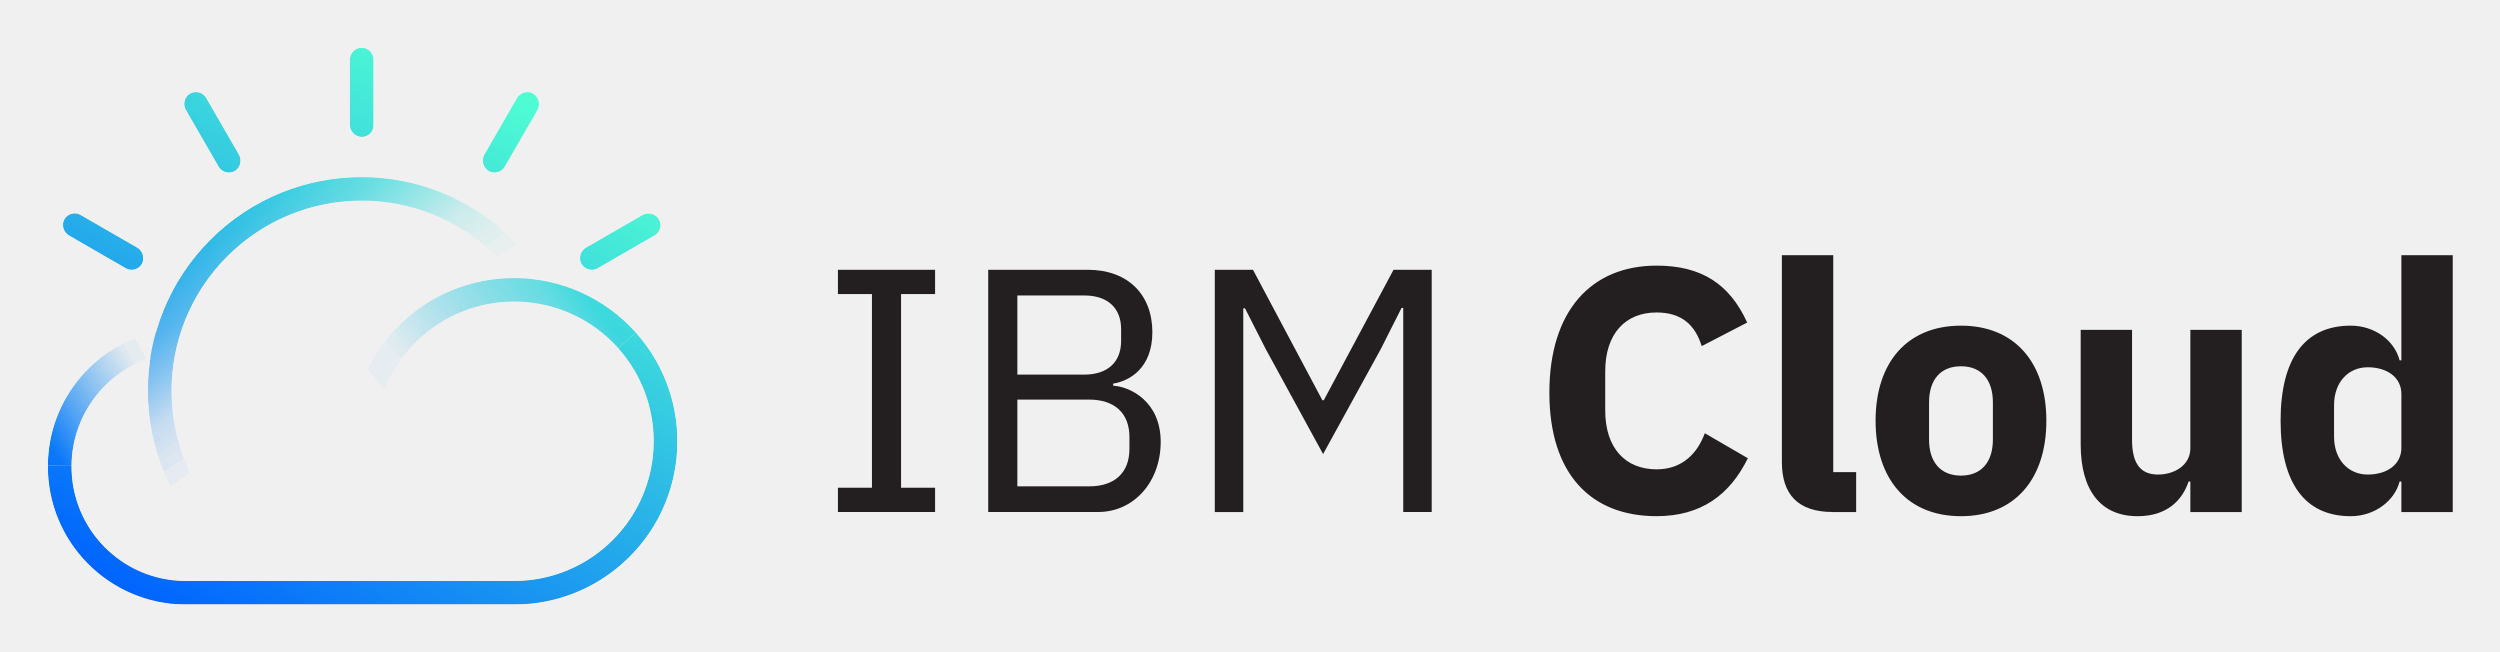
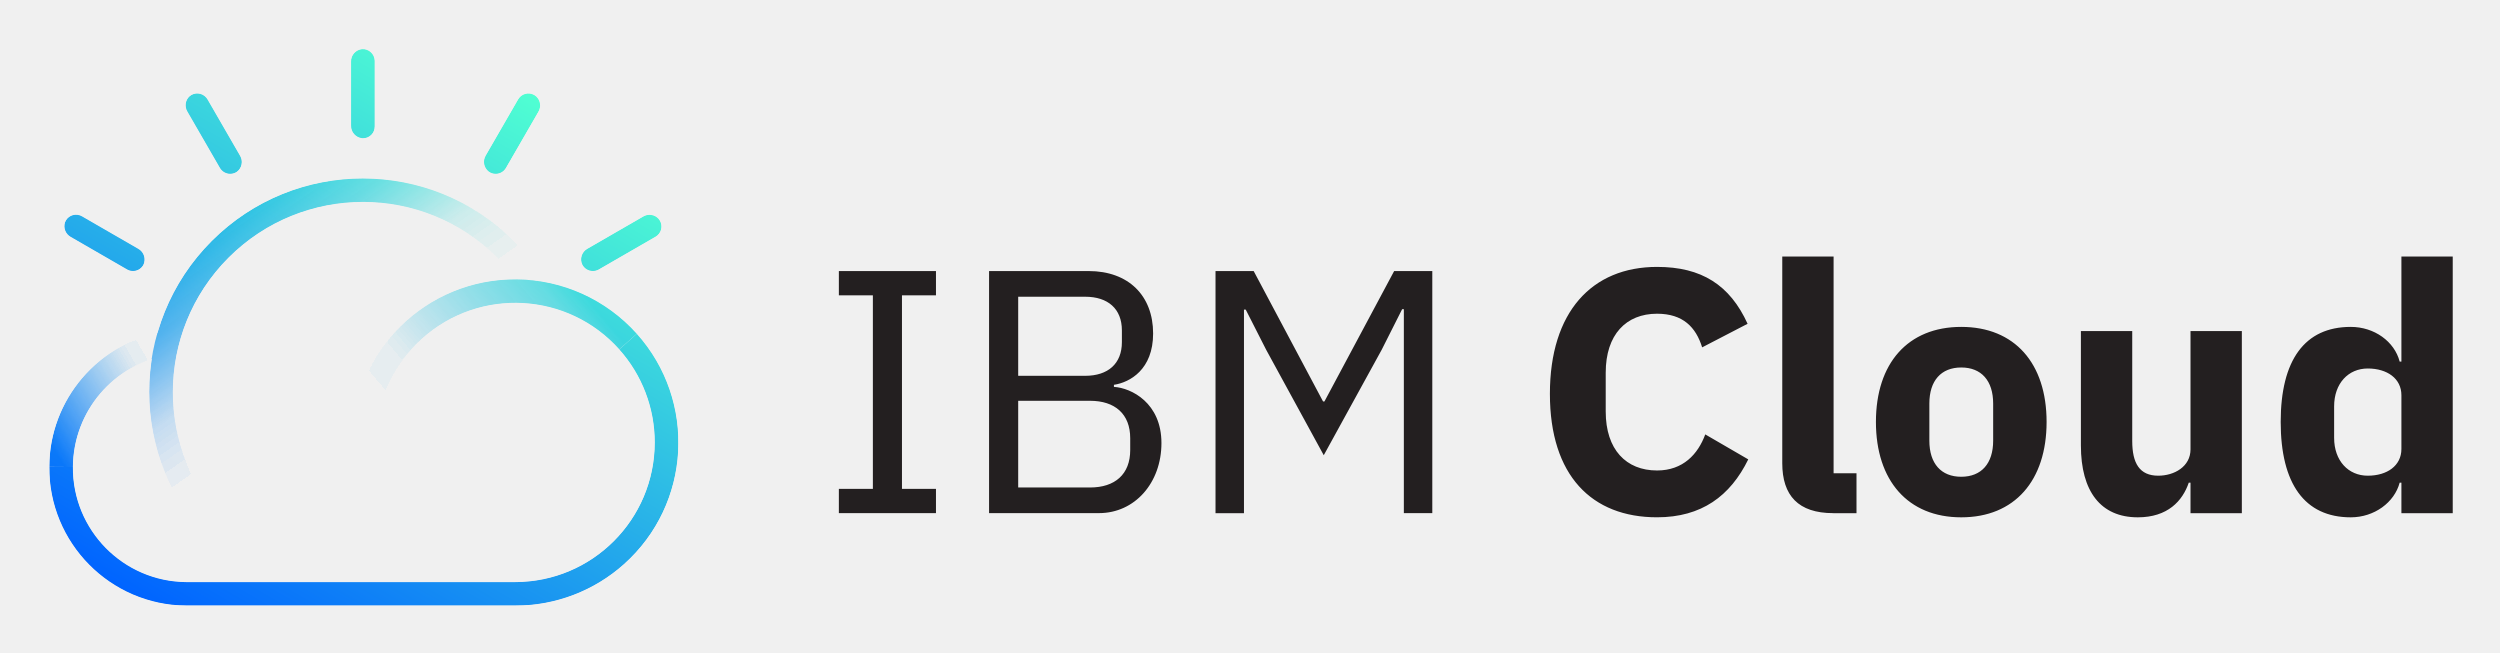
- <svg xmlns="http://www.w3.org/2000/svg" role="img" viewBox="-9.14 -8.64 891.28 232.28">
+ <svg xmlns="http://www.w3.org/2000/svg" role="img" viewBox="-9.65 -9.15 891.80 232.80">
  <style>svg {enable-background:new 0 0 874.79 215.49}</style>
  <style>.st2{fill:#fff}</style>
  <path id="IBM_Cloud" fill="#231f20" d="M289.59 173.9v-8.66h12.13V96.2h-12.13v-8.66h34.64v8.66H312.1v69.04h12.13v8.66h-34.64zm53.58-86.36h35.51c14.23 0 23.01 8.78 23.01 22.27 0 12.87-8.29 17.45-13.98 18.31v.74c6.19.37 16.95 5.69 16.95 20.04 0 14.23-9.53 24.99-22.27 24.99h-39.22V87.54zm10.39 37.37h23.88c8.17 0 13.11-4.33 13.11-12v-4.21c0-7.67-4.95-12-13.11-12h-23.88v28.21zm0 39.84h25.61c8.91 0 14.35-4.7 14.35-13.36v-4.21c0-8.66-5.44-13.36-14.35-13.36h-25.61v30.93zm137.58-63.6h-.62l-7.3 14.48-20.66 37.61-20.54-37.61-7.3-14.35h-.62v72.63h-10.15V87.54h13.61l24.75 46.52h.49l24.87-46.52h13.61v86.36h-10.15v-72.75zm52.09 30.19c0-29.2 14.97-45.28 38.23-45.28 15.84 0 25.98 6.43 32.29 20.29l-16.21 8.41c-2.23-7.18-6.81-12-16.09-12-11.01 0-18.31 7.42-18.31 21.03v13.86c0 13.61 7.3 21.03 18.31 21.03 9.28 0 14.6-5.81 17.2-12.87l15.34 8.91c-6.43 13.11-16.7 20.66-32.54 20.66-23.25.01-38.22-14.84-38.22-44.04zm101.08 42.56c-12.5 0-18.19-6.31-18.19-17.82V82.35h18.31v77.33h8.17v14.23h-8.29zm15.22-32.54c0-20.91 11.38-33.9 30.44-33.9 19.05 0 30.44 12.99 30.44 33.9 0 20.91-11.38 34.03-30.44 34.03-19.05 0-30.44-13.12-30.44-34.03zm41.82 6.69v-13.24c0-8.17-4.21-12.87-11.38-12.87-7.18 0-11.38 4.7-11.38 12.87v13.24c0 8.17 4.21 12.87 11.38 12.87 7.18-.01 11.38-4.71 11.38-12.87zm70.4 14.97h-.62c-2.23 6.56-7.55 12.37-18.19 12.37-13.24 0-20.29-9.28-20.29-25.61v-40.83h18.31v39.22c0 7.92 2.6 12.37 9.28 12.37 5.69 0 11.51-3.22 11.51-9.4v-42.19h18.31v64.96h-18.31v-10.89zm75.23 0h-.62c-1.86 7.05-9.03 12.37-17.45 12.37-16.46 0-24.99-12-24.99-34.03 0-22.02 8.54-33.9 24.99-33.9 8.41 0 15.59 5.2 17.45 12.37h.62V82.35h18.31v91.56h-18.31v-10.89zm0-12.01v-19.18c0-5.94-5.07-9.53-12-9.53s-12 5.32-12 13.49v11.26c0 8.17 5.07 13.49 12 13.49s12-3.59 12-9.53z" />
  <g id="Layer_2">
    <defs>
      <filter id="Adobe_OpacityMaskFilter" width="224.49" height="198.62" x="7.93" y="8.26" filterUnits="userSpaceOnUse">
        <feColorMatrix values="1 0 0 0 0 0 1 0 0 0 0 0 1 0 0 0 0 0 1 0" />
      </filter>
    </defs>
    <mask id="SVGID_2_" width="224.49" height="198.62" x="7.93" y="8.26" maskUnits="userSpaceOnUse">
      <g filter="url(#Adobe_OpacityMaskFilter)">
        <path d="M-17.04-5.3h271.76v226.82H-17.04z" />
        <path d="M37.72 87.65c-.74 0-1.48-.2-2.12-.57L15.54 75.5a4.42 4.42 0 0 1-2.09-5.23 4.258 4.258 0 0 1 5.44-2.57c.24.08.47.19.69.32L39.64 79.6a4.411 4.411 0 0 1 1.85 5.77 4.25 4.25 0 0 1-3.77 2.28zM72.4 52.98c-1.52 0-2.92-.81-3.68-2.13L57.13 30.79c-1.1-1.81-.77-4.15.81-5.58a4.25 4.25 0 0 1 5.99.5c.16.19.31.4.44.62l11.58 20.05c1.18 1.94.7 4.47-1.12 5.83-.72.51-1.57.77-2.43.77zm43.1-17.21V12.91a4.437 4.437 0 0 1 4.06-4.52 4.255 4.255 0 0 1 4.44 4.05v23.6c0 2.35-1.9 4.25-4.25 4.25h-.19a4.437 4.437 0 0 1-4.06-4.52zm51.6 17.21c-.87 0-1.71-.27-2.42-.76a4.422 4.422 0 0 1-1.12-5.84l11.57-20.04a4.264 4.264 0 0 1 5.81-1.56c.22.13.43.27.62.44a4.407 4.407 0 0 1 .81 5.58l-11.58 20.06a4.282 4.282 0 0 1-3.69 2.12zm34.68 34.67a4.26 4.26 0 0 1-3.77-2.27 4.399 4.399 0 0 1 1.85-5.77l19.89-11.48a4.376 4.376 0 0 1 5.52.8 4.246 4.246 0 0 1-.45 5.99c-.2.17-.41.33-.64.46l-20.28 11.7c-.65.37-1.38.57-2.12.57z" class="st2" />
        <linearGradient id="SVGID_1_" x1="-1715.326" x2="-1561.168" y1="8007.917" y2="7980.736" gradientTransform="scale(-.5716 .5716) rotate(-45 -10336.442 2326.147)" gradientUnits="userSpaceOnUse">
          <stop offset=".195" stop-color="#fff" stop-opacity="0" />
          <stop offset=".287" stop-color="#fff" stop-opacity=".03" />
          <stop offset=".501" stop-color="#fff" stop-opacity=".2" />
          <stop offset=".793" stop-color="#fff" stop-opacity=".74" />
          <stop offset="1" stop-color="#fff" />
        </linearGradient>
        <path fill="url(#SVGID_1_)" d="M65.84 184.67c-29.77-29.78-29.76-78.06.02-107.83 29.77-29.76 78.03-29.76 107.8 0 2.15 2.15 4.18 4.43 6.06 6.83 1.31 1.66 2.56 3.39 3.71 5.13l-7.09 4.68a68.247 68.247 0 0 0-3.29-4.56 69.18 69.18 0 0 0-5.4-6.08c-26.46-26.44-69.35-26.44-95.81.02-26.45 26.46-26.45 69.35 0 95.8l-6 6.01z" />
        <path d="M174.1 207H56.76c-27.2-.19-49.09-22.38-48.91-49.58v-.03l8.5.06c-.17 22.51 17.94 40.89 40.44 41.05h117.28c27.48.01 49.76-22.25 49.77-49.73 0-12.25-4.51-24.07-12.67-33.19l6.33-5.66c21.45 23.98 19.4 60.8-4.58 82.25A58.202 58.202 0 0 1 174.1 207z" class="st2" />
        <linearGradient id="SVGID_3_" x1="1656.833" x2="1747.19" y1="-2331.214" y2="-2279.046" gradientTransform="matrix(.5716 0 0 -.5716 -944.203 -1183.804)" gradientUnits="userSpaceOnUse">
          <stop offset=".08" stop-color="#fff" />
          <stop offset=".753" stop-color="#fff" stop-opacity=".07" />
          <stop offset=".875" stop-color="#fff" stop-opacity="0" />
        </linearGradient>
        <path fill="url(#SVGID_3_)" d="M16.35 157.45l-8.5-.06c.15-23.9 17.46-44.23 41.04-48.2l1.42 8.38c-19.51 3.28-33.84 20.11-33.96 39.88z" />
        <linearGradient id="SVGID_4_" x1="1863.37" x2="2000.813" y1="-2341.058" y2="-2225.73" gradientTransform="matrix(.5716 0 0 -.5716 -944.203 -1183.804)" gradientUnits="userSpaceOnUse">
          <stop offset=".138" stop-color="#fff" stop-opacity="0" />
          <stop offset=".32" stop-color="#fff" stop-opacity=".07" />
          <stop offset=".847" stop-color="#fff" stop-opacity=".764" />
          <stop offset=".947" stop-color="#fff" />
        </linearGradient>
        <path fill="url(#SVGID_4_)" d="M124.34 148.38l-8.49-.06c.24-32.17 26.51-58.05 58.68-57.81 16.42.12 32.03 7.17 42.97 19.41l-6.33 5.66c-18.32-20.48-49.77-22.23-70.25-3.91a49.813 49.813 0 0 0-16.58 36.71z" />
      </g>
    </mask>
    <linearGradient id="SVGID_5_" x1="177.537" x2="64.369" y1="137.109" y2="-58.904" gradientTransform="matrix(1 0 0 -1 0 159.746)" gradientUnits="userSpaceOnUse">
      <stop offset="0" stop-color="#50ffd2" />
      <stop offset="1" stop-color="#0064ff" />
    </linearGradient>
    <path fill="url(#SVGID_5_)" d="M37.81 87.52c-.74 0-1.48-.2-2.12-.57L15.63 75.37a4.42 4.42 0 0 1-2.09-5.23 4.258 4.258 0 0 1 5.44-2.57c.24.08.47.19.69.32l20.06 11.59a4.411 4.411 0 0 1 1.85 5.77 4.28 4.28 0 0 1-3.77 2.27zm34.67-34.67c-1.52 0-2.92-.81-3.68-2.13L57.22 30.66c-1.1-1.81-.77-4.15.81-5.57a4.25 4.25 0 0 1 5.99.5c.16.19.31.4.44.62l11.57 20.05c1.18 1.94.7 4.47-1.12 5.83-.71.49-1.56.76-2.43.76zm43.11-17.21V12.78a4.437 4.437 0 0 1 4.06-4.52 4.255 4.255 0 0 1 4.44 4.05c0 .06.01.13.01.19v23.41c0 2.35-1.9 4.25-4.25 4.25h-.19c-2.35-.2-4.13-2.18-4.07-4.52zm51.6 17.21c-.87 0-1.71-.27-2.42-.76a4.422 4.422 0 0 1-1.12-5.84l11.57-20.04a4.26 4.26 0 0 1 5.81-1.56c.22.13.43.27.62.44a4.42 4.42 0 0 1 .81 5.57l-11.58 20.06a4.27 4.27 0 0 1-3.69 2.13zm34.67 34.67a4.26 4.26 0 0 1-3.77-2.27c-1.01-2.11-.2-4.65 1.85-5.77L219.83 68c1.8-1.09 4.11-.76 5.52.8a4.246 4.246 0 0 1-.45 5.99c-.2.17-.41.33-.64.46l-20.28 11.71c-.64.36-1.37.56-2.12.56zM65.92 184.54c-29.77-29.78-29.76-78.06.02-107.83 29.77-29.76 78.03-29.76 107.8 0a75.72 75.72 0 0 1 6.07 6.83c1.31 1.66 2.56 3.39 3.7 5.13l-7.09 4.68a68.247 68.247 0 0 0-3.29-4.56 69.18 69.18 0 0 0-5.4-6.08c-26.46-26.45-69.36-26.45-95.81.01-26.45 26.46-26.45 69.35 0 95.8l-6 6.02zm108.27 22.33H56.85c-27.2-.19-49.09-22.38-48.91-49.58v-.03l8.49.06c-.17 22.51 17.94 40.89 40.44 41.05h117.28c27.48.01 49.76-22.25 49.77-49.73.01-12.25-4.5-24.06-12.67-33.19l6.33-5.66c21.45 23.98 19.39 60.8-4.58 82.25a58.196 58.196 0 0 1-38.81 14.83zM16.43 157.32l-8.49-.06c.15-23.9 17.46-44.23 41.04-48.2l1.42 8.38c-19.52 3.28-33.84 20.1-33.97 39.88zm108-9.07l-8.5-.06c.24-32.17 26.51-58.05 58.68-57.81 16.42.12 32.03 7.17 42.98 19.41l-6.33 5.66c-18.32-20.48-49.77-22.23-70.25-3.91a49.74 49.74 0 0 0-16.58 36.71z" mask="url(#SVGID_2_)" />
  </g>
</svg>
